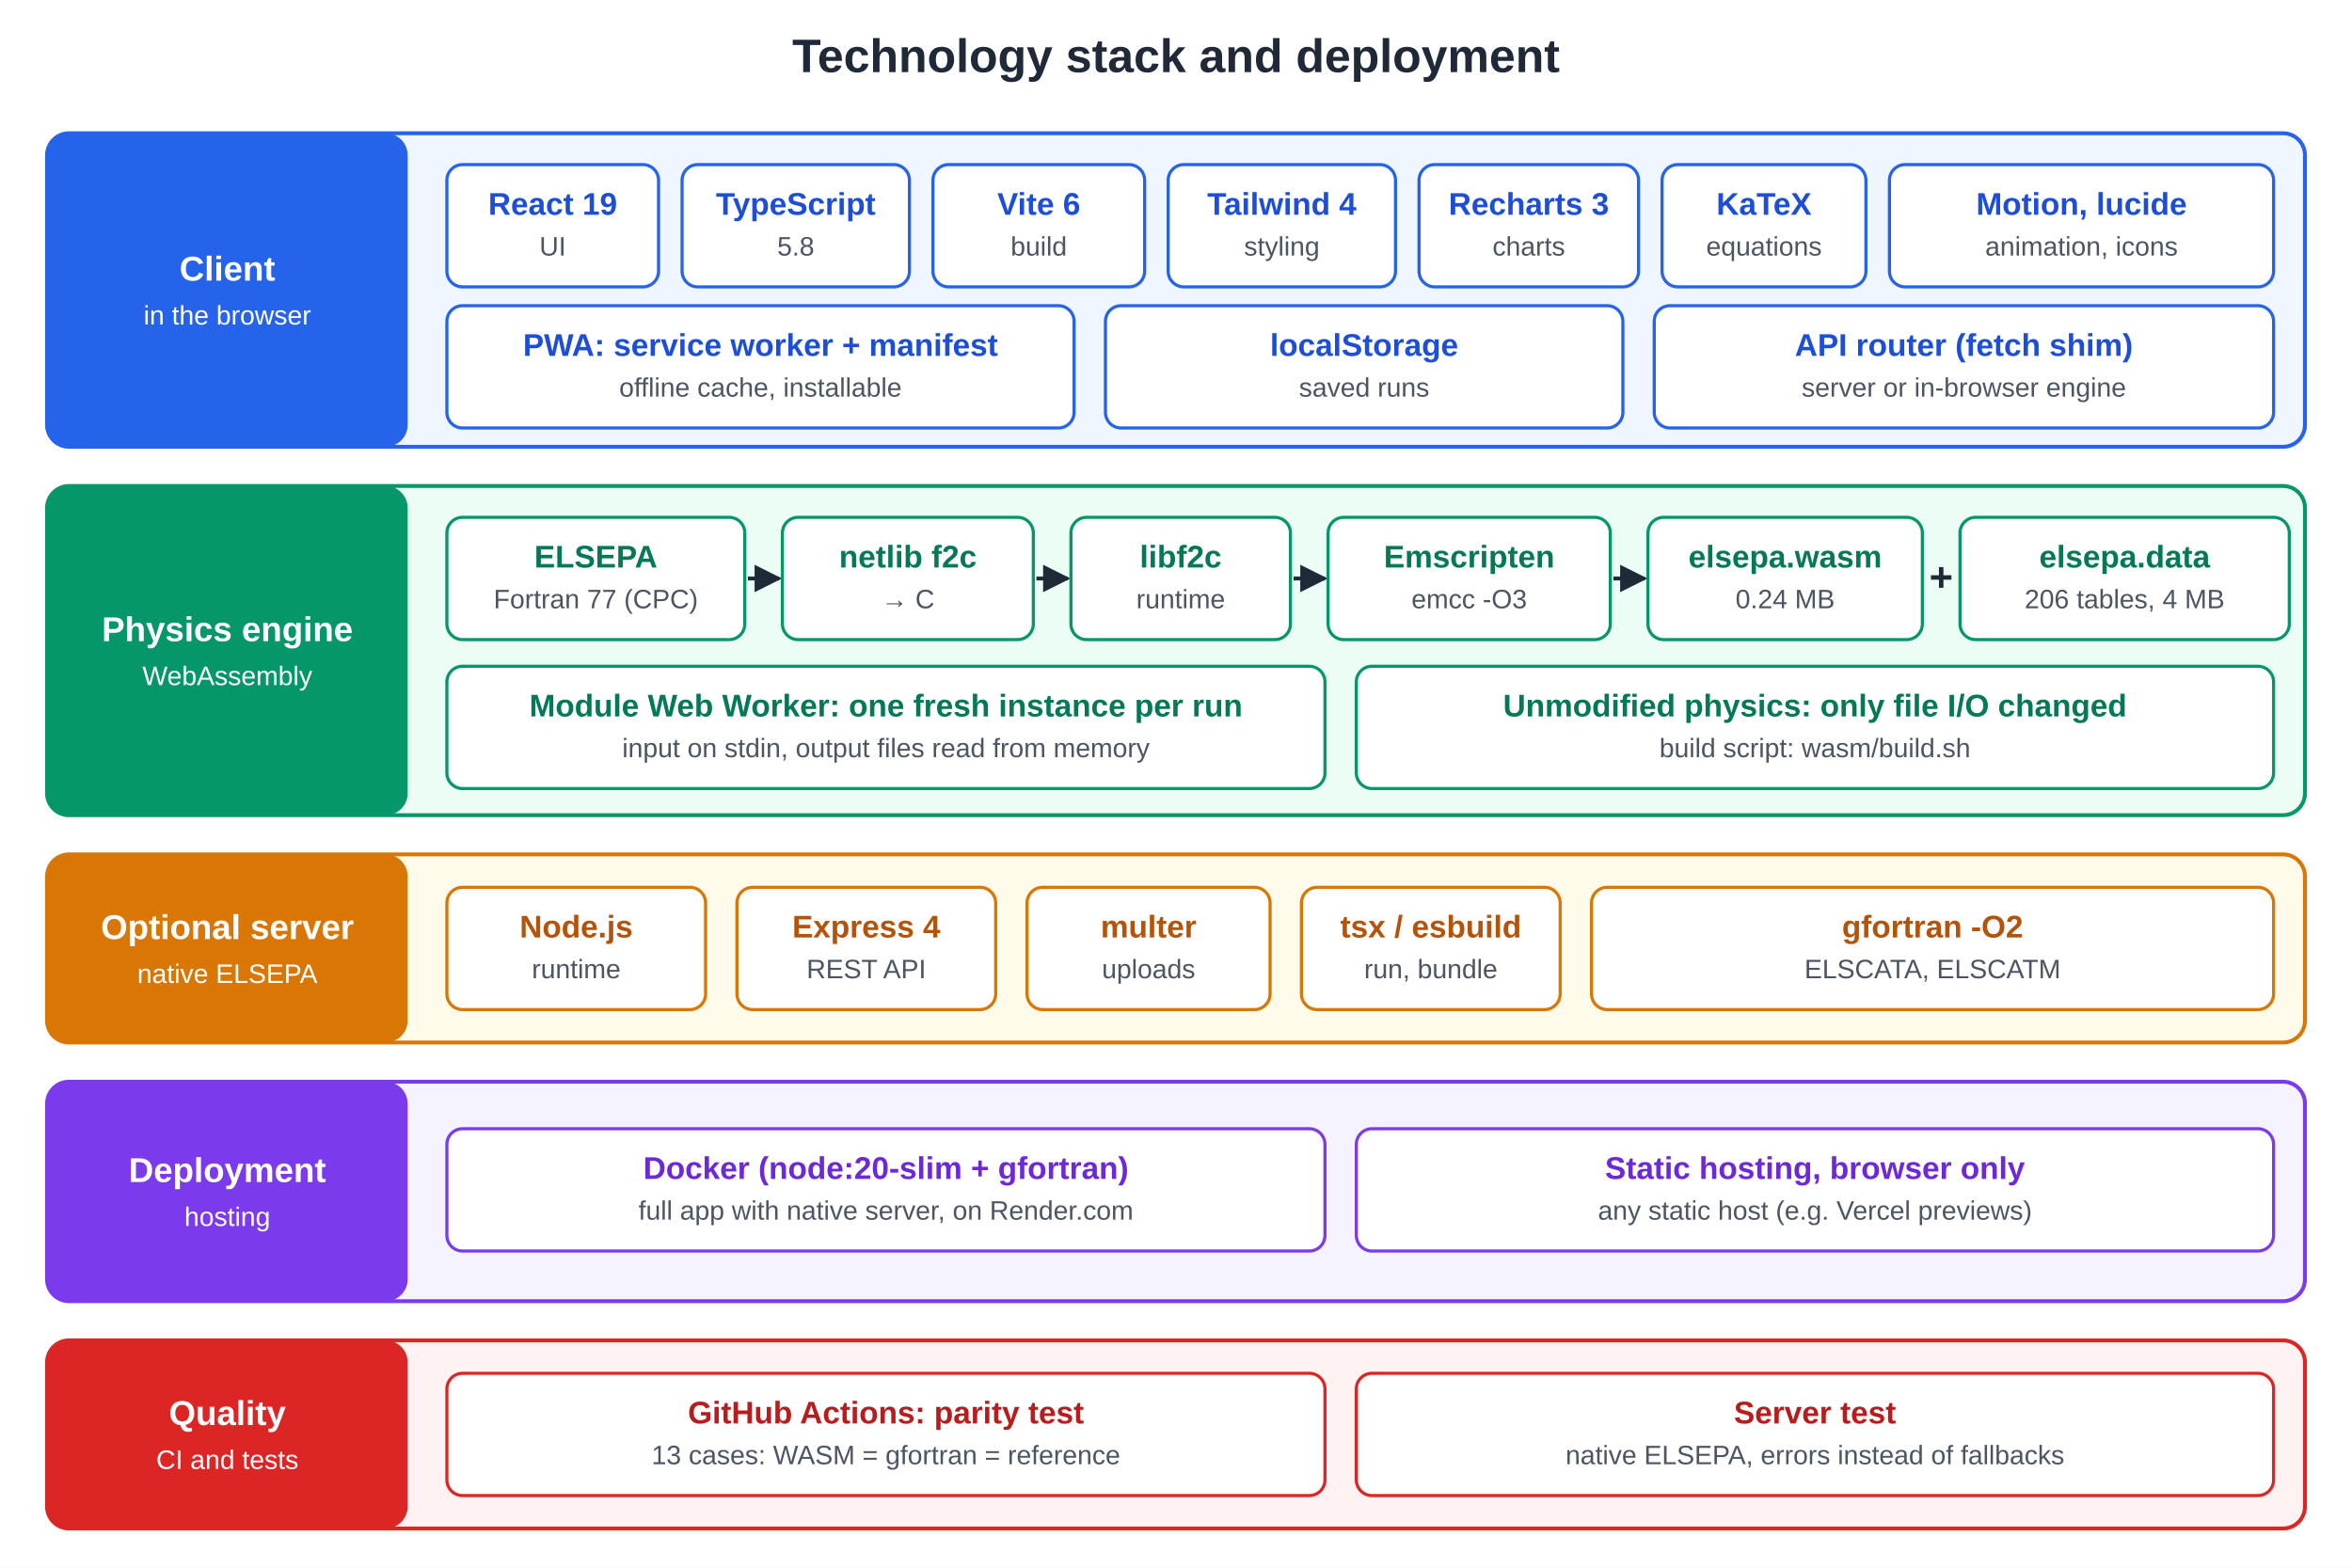
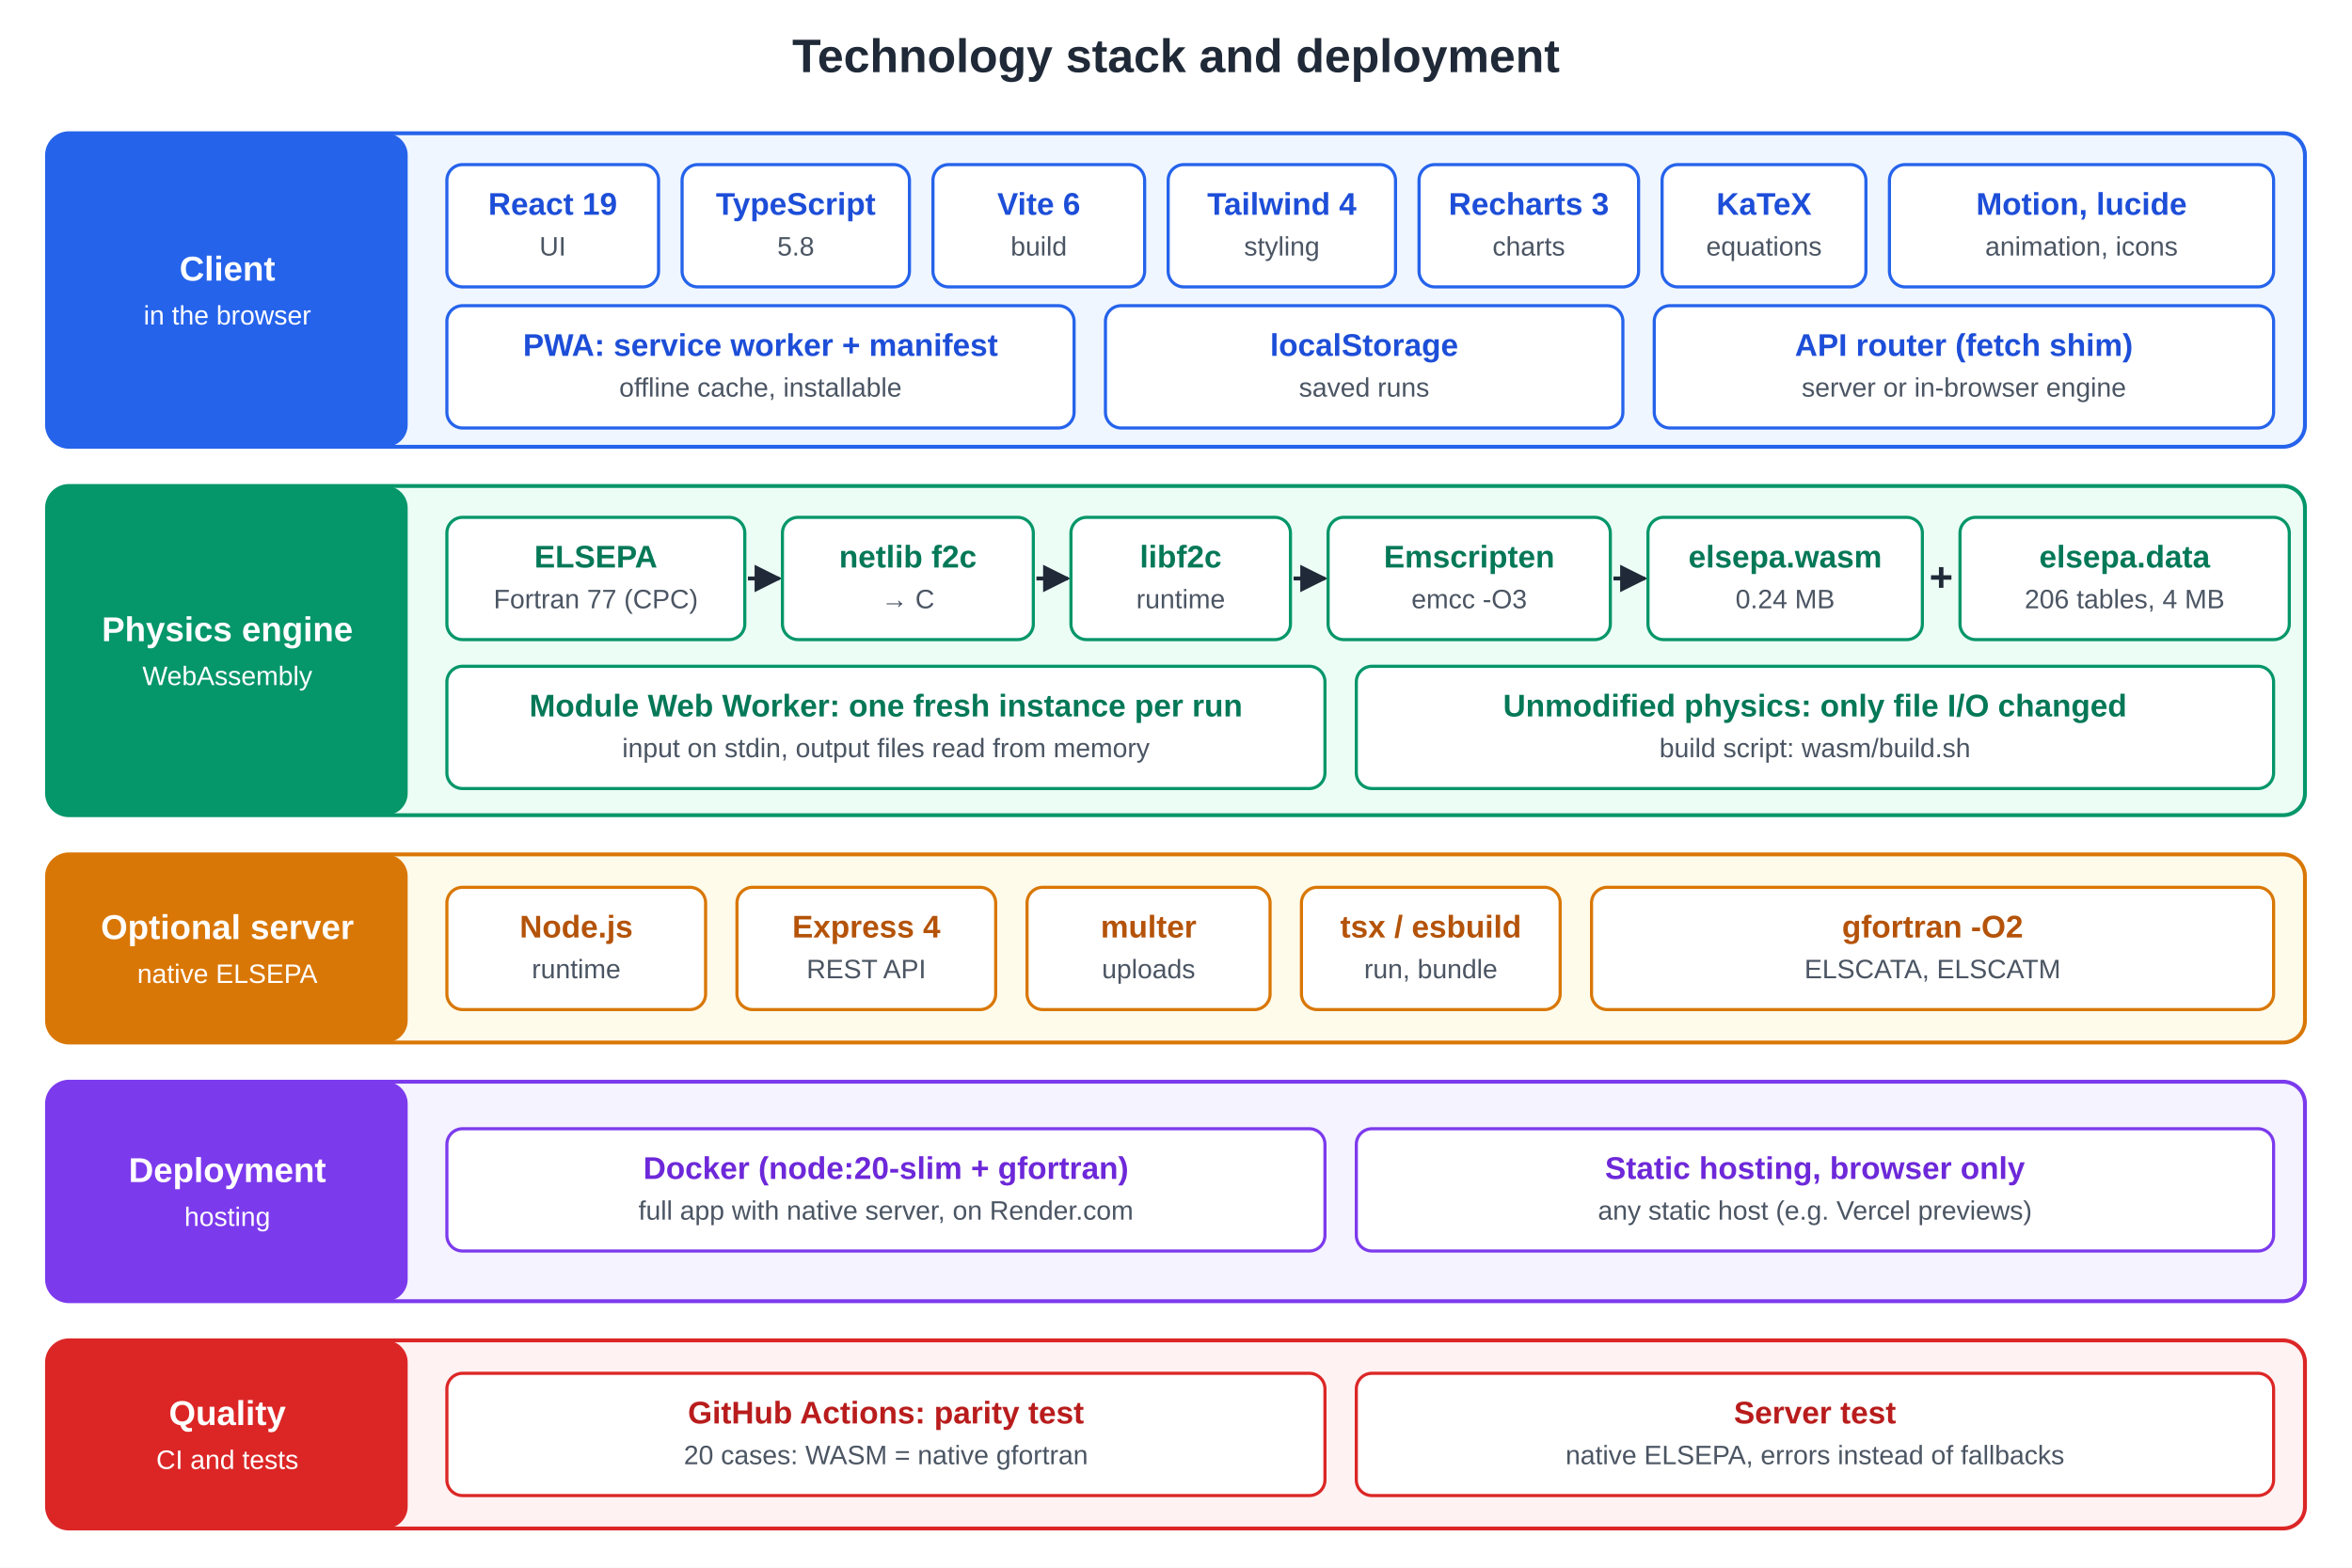
<svg xmlns="http://www.w3.org/2000/svg" width="1500" height="1000" viewBox="0 0 1500 1000">
  <defs>
    <marker id="ah" viewBox="0 0 10 10" refX="9" refY="5" markerWidth="7" markerHeight="7" orient="auto-start-reverse">
      <path d="M0,0 L10,5 L0,10 z" fill="#1f2937" />
    </marker>
  </defs>
  <rect width="100%" height="100%" fill="#ffffff" />
  <text x="750.0" y="46" font-family="Arial, Helvetica, sans-serif" font-size="30" font-weight="bold" text-anchor="middle" fill="#1f2937">Technology stack and deployment</text>
  <rect x="30" y="85" width="1440" height="200" rx="14" fill="#eff6ff" stroke="#2563eb" stroke-width="2.5" />
  <rect x="30" y="85" width="230" height="200" rx="14" fill="#2563eb" />
  <text x="145" y="179.0" font-family="Arial, Helvetica, sans-serif" font-size="22" font-weight="bold" text-anchor="middle" fill="#ffffff">Client</text>
  <text x="145" y="207.0" font-family="Arial, Helvetica, sans-serif" font-size="17" font-weight="normal" text-anchor="middle" fill="#ffffff">in the browser</text>
  <rect x="285" y="105" width="135" height="78" rx="10" fill="#ffffff" stroke="#2563eb" stroke-width="2" />
  <text x="352.5" y="137" font-family="Arial, Helvetica, sans-serif" font-size="20" font-weight="bold" text-anchor="middle" fill="#1d4ed8">React 19</text>
  <text x="352.5" y="163" font-family="Arial, Helvetica, sans-serif" font-size="17" font-weight="normal" text-anchor="middle" fill="#4b5563">UI</text>
  <rect x="435" y="105" width="145" height="78" rx="10" fill="#ffffff" stroke="#2563eb" stroke-width="2" />
  <text x="507.5" y="137" font-family="Arial, Helvetica, sans-serif" font-size="20" font-weight="bold" text-anchor="middle" fill="#1d4ed8">TypeScript</text>
  <text x="507.5" y="163" font-family="Arial, Helvetica, sans-serif" font-size="17" font-weight="normal" text-anchor="middle" fill="#4b5563">5.8</text>
  <rect x="595" y="105" width="135" height="78" rx="10" fill="#ffffff" stroke="#2563eb" stroke-width="2" />
  <text x="662.5" y="137" font-family="Arial, Helvetica, sans-serif" font-size="20" font-weight="bold" text-anchor="middle" fill="#1d4ed8">Vite 6</text>
  <text x="662.5" y="163" font-family="Arial, Helvetica, sans-serif" font-size="17" font-weight="normal" text-anchor="middle" fill="#4b5563">build</text>
  <rect x="745" y="105" width="145" height="78" rx="10" fill="#ffffff" stroke="#2563eb" stroke-width="2" />
  <text x="817.5" y="137" font-family="Arial, Helvetica, sans-serif" font-size="20" font-weight="bold" text-anchor="middle" fill="#1d4ed8">Tailwind 4</text>
  <text x="817.5" y="163" font-family="Arial, Helvetica, sans-serif" font-size="17" font-weight="normal" text-anchor="middle" fill="#4b5563">styling</text>
  <rect x="905" y="105" width="140" height="78" rx="10" fill="#ffffff" stroke="#2563eb" stroke-width="2" />
  <text x="975.0" y="137" font-family="Arial, Helvetica, sans-serif" font-size="20" font-weight="bold" text-anchor="middle" fill="#1d4ed8">Recharts 3</text>
  <text x="975.0" y="163" font-family="Arial, Helvetica, sans-serif" font-size="17" font-weight="normal" text-anchor="middle" fill="#4b5563">charts</text>
  <rect x="1060" y="105" width="130" height="78" rx="10" fill="#ffffff" stroke="#2563eb" stroke-width="2" />
  <text x="1125.0" y="137" font-family="Arial, Helvetica, sans-serif" font-size="20" font-weight="bold" text-anchor="middle" fill="#1d4ed8">KaTeX</text>
  <text x="1125.0" y="163" font-family="Arial, Helvetica, sans-serif" font-size="17" font-weight="normal" text-anchor="middle" fill="#4b5563">equations</text>
  <rect x="1205" y="105" width="245" height="78" rx="10" fill="#ffffff" stroke="#2563eb" stroke-width="2" />
  <text x="1327.5" y="137" font-family="Arial, Helvetica, sans-serif" font-size="20" font-weight="bold" text-anchor="middle" fill="#1d4ed8">Motion, lucide</text>
  <text x="1327.5" y="163" font-family="Arial, Helvetica, sans-serif" font-size="17" font-weight="normal" text-anchor="middle" fill="#4b5563">animation, icons</text>
  <rect x="285" y="195" width="400" height="78" rx="10" fill="#ffffff" stroke="#2563eb" stroke-width="2" />
  <text x="485.0" y="227" font-family="Arial, Helvetica, sans-serif" font-size="20" font-weight="bold" text-anchor="middle" fill="#1d4ed8">PWA: service worker + manifest</text>
  <text x="485.0" y="253" font-family="Arial, Helvetica, sans-serif" font-size="17" font-weight="normal" text-anchor="middle" fill="#4b5563">offline cache, installable</text>
  <rect x="705" y="195" width="330" height="78" rx="10" fill="#ffffff" stroke="#2563eb" stroke-width="2" />
  <text x="870.0" y="227" font-family="Arial, Helvetica, sans-serif" font-size="20" font-weight="bold" text-anchor="middle" fill="#1d4ed8">localStorage</text>
  <text x="870.0" y="253" font-family="Arial, Helvetica, sans-serif" font-size="17" font-weight="normal" text-anchor="middle" fill="#4b5563">saved runs</text>
  <rect x="1055" y="195" width="395" height="78" rx="10" fill="#ffffff" stroke="#2563eb" stroke-width="2" />
  <text x="1252.5" y="227" font-family="Arial, Helvetica, sans-serif" font-size="20" font-weight="bold" text-anchor="middle" fill="#1d4ed8">API router (fetch shim)</text>
  <text x="1252.5" y="253" font-family="Arial, Helvetica, sans-serif" font-size="17" font-weight="normal" text-anchor="middle" fill="#4b5563">server or in-browser engine</text>
  <rect x="30" y="310" width="1440" height="210" rx="14" fill="#ecfdf5" stroke="#059669" stroke-width="2.5" />
  <rect x="30" y="310" width="230" height="210" rx="14" fill="#059669" />
  <text x="145" y="409.0" font-family="Arial, Helvetica, sans-serif" font-size="22" font-weight="bold" text-anchor="middle" fill="#ffffff">Physics engine</text>
  <text x="145" y="437.0" font-family="Arial, Helvetica, sans-serif" font-size="17" font-weight="normal" text-anchor="middle" fill="#ffffff">WebAssembly</text>
  <rect x="285" y="330" width="190" height="78" rx="10" fill="#ffffff" stroke="#059669" stroke-width="2" />
  <text x="380.0" y="362" font-family="Arial, Helvetica, sans-serif" font-size="20" font-weight="bold" text-anchor="middle" fill="#047857">ELSEPA</text>
  <text x="380.0" y="388" font-family="Arial, Helvetica, sans-serif" font-size="17" font-weight="normal" text-anchor="middle" fill="#4b5563">Fortran 77 (CPC)</text>
  <path d="M477,369 L497,369" fill="none" stroke="#1f2937" stroke-width="2.5" marker-end="url(#ah)" />
  <rect x="499" y="330" width="160" height="78" rx="10" fill="#ffffff" stroke="#059669" stroke-width="2" />
  <text x="579.0" y="362" font-family="Arial, Helvetica, sans-serif" font-size="20" font-weight="bold" text-anchor="middle" fill="#047857">netlib f2c</text>
  <text x="579.0" y="388" font-family="Arial, Helvetica, sans-serif" font-size="17" font-weight="normal" text-anchor="middle" fill="#4b5563">→ C</text>
  <path d="M661,369 L681,369" fill="none" stroke="#1f2937" stroke-width="2.5" marker-end="url(#ah)" />
  <rect x="683" y="330" width="140" height="78" rx="10" fill="#ffffff" stroke="#059669" stroke-width="2" />
  <text x="753.0" y="362" font-family="Arial, Helvetica, sans-serif" font-size="20" font-weight="bold" text-anchor="middle" fill="#047857">libf2c</text>
  <text x="753.0" y="388" font-family="Arial, Helvetica, sans-serif" font-size="17" font-weight="normal" text-anchor="middle" fill="#4b5563">runtime</text>
  <path d="M825,369 L845,369" fill="none" stroke="#1f2937" stroke-width="2.5" marker-end="url(#ah)" />
  <rect x="847" y="330" width="180" height="78" rx="10" fill="#ffffff" stroke="#059669" stroke-width="2" />
  <text x="937.0" y="362" font-family="Arial, Helvetica, sans-serif" font-size="20" font-weight="bold" text-anchor="middle" fill="#047857">Emscripten</text>
  <text x="937.0" y="388" font-family="Arial, Helvetica, sans-serif" font-size="17" font-weight="normal" text-anchor="middle" fill="#4b5563">emcc -O3</text>
  <path d="M1029,369 L1049,369" fill="none" stroke="#1f2937" stroke-width="2.5" marker-end="url(#ah)" />
  <rect x="1051" y="330" width="175" height="78" rx="10" fill="#ffffff" stroke="#059669" stroke-width="2" />
  <text x="1138.5" y="362" font-family="Arial, Helvetica, sans-serif" font-size="20" font-weight="bold" text-anchor="middle" fill="#047857">elsepa.wasm</text>
  <text x="1138.5" y="388" font-family="Arial, Helvetica, sans-serif" font-size="17" font-weight="normal" text-anchor="middle" fill="#4b5563">0.24 MB</text>
  <text x="1238" y="377" font-family="Arial, Helvetica, sans-serif" font-size="26" font-weight="bold" text-anchor="middle" fill="#1f2937">+</text>
  <rect x="1250" y="330" width="210" height="78" rx="10" fill="#ffffff" stroke="#059669" stroke-width="2" />
  <text x="1355.0" y="362" font-family="Arial, Helvetica, sans-serif" font-size="20" font-weight="bold" text-anchor="middle" fill="#047857">elsepa.data</text>
  <text x="1355.0" y="388" font-family="Arial, Helvetica, sans-serif" font-size="17" font-weight="normal" text-anchor="middle" fill="#4b5563">206 tables, 4 MB</text>
  <rect x="285" y="425" width="560" height="78" rx="10" fill="#ffffff" stroke="#059669" stroke-width="2" />
  <text x="565.0" y="457" font-family="Arial, Helvetica, sans-serif" font-size="20" font-weight="bold" text-anchor="middle" fill="#047857">Module Web Worker: one fresh instance per run</text>
  <text x="565.0" y="483" font-family="Arial, Helvetica, sans-serif" font-size="17" font-weight="normal" text-anchor="middle" fill="#4b5563">input on stdin, output files read from memory</text>
  <rect x="865" y="425" width="585" height="78" rx="10" fill="#ffffff" stroke="#059669" stroke-width="2" />
  <text x="1157.5" y="457" font-family="Arial, Helvetica, sans-serif" font-size="20" font-weight="bold" text-anchor="middle" fill="#047857">Unmodified physics: only file I/O changed</text>
  <text x="1157.5" y="483" font-family="Arial, Helvetica, sans-serif" font-size="17" font-weight="normal" text-anchor="middle" fill="#4b5563">build script: wasm/build.sh</text>
  <rect x="30" y="545" width="1440" height="120" rx="14" fill="#fffbeb" stroke="#d97706" stroke-width="2.5" />
  <rect x="30" y="545" width="230" height="120" rx="14" fill="#d97706" />
  <text x="145" y="599.0" font-family="Arial, Helvetica, sans-serif" font-size="22" font-weight="bold" text-anchor="middle" fill="#ffffff">Optional server</text>
  <text x="145" y="627.0" font-family="Arial, Helvetica, sans-serif" font-size="17" font-weight="normal" text-anchor="middle" fill="#ffffff">native ELSEPA</text>
  <rect x="285" y="566" width="165" height="78" rx="10" fill="#ffffff" stroke="#d97706" stroke-width="2" />
  <text x="367.5" y="598" font-family="Arial, Helvetica, sans-serif" font-size="20" font-weight="bold" text-anchor="middle" fill="#b45309">Node.js</text>
  <text x="367.5" y="624" font-family="Arial, Helvetica, sans-serif" font-size="17" font-weight="normal" text-anchor="middle" fill="#4b5563">runtime</text>
  <rect x="470" y="566" width="165" height="78" rx="10" fill="#ffffff" stroke="#d97706" stroke-width="2" />
  <text x="552.5" y="598" font-family="Arial, Helvetica, sans-serif" font-size="20" font-weight="bold" text-anchor="middle" fill="#b45309">Express 4</text>
  <text x="552.5" y="624" font-family="Arial, Helvetica, sans-serif" font-size="17" font-weight="normal" text-anchor="middle" fill="#4b5563">REST API</text>
  <rect x="655" y="566" width="155" height="78" rx="10" fill="#ffffff" stroke="#d97706" stroke-width="2" />
  <text x="732.5" y="598" font-family="Arial, Helvetica, sans-serif" font-size="20" font-weight="bold" text-anchor="middle" fill="#b45309">multer</text>
  <text x="732.5" y="624" font-family="Arial, Helvetica, sans-serif" font-size="17" font-weight="normal" text-anchor="middle" fill="#4b5563">uploads</text>
  <rect x="830" y="566" width="165" height="78" rx="10" fill="#ffffff" stroke="#d97706" stroke-width="2" />
  <text x="912.5" y="598" font-family="Arial, Helvetica, sans-serif" font-size="20" font-weight="bold" text-anchor="middle" fill="#b45309">tsx / esbuild</text>
  <text x="912.5" y="624" font-family="Arial, Helvetica, sans-serif" font-size="17" font-weight="normal" text-anchor="middle" fill="#4b5563">run, bundle</text>
  <rect x="1015" y="566" width="435" height="78" rx="10" fill="#ffffff" stroke="#d97706" stroke-width="2" />
  <text x="1232.5" y="598" font-family="Arial, Helvetica, sans-serif" font-size="20" font-weight="bold" text-anchor="middle" fill="#b45309">gfortran -O2</text>
  <text x="1232.5" y="624" font-family="Arial, Helvetica, sans-serif" font-size="17" font-weight="normal" text-anchor="middle" fill="#4b5563">ELSCATA, ELSCATM</text>
  <rect x="30" y="690" width="1440" height="140" rx="14" fill="#f5f3ff" stroke="#7c3aed" stroke-width="2.5" />
  <rect x="30" y="690" width="230" height="140" rx="14" fill="#7c3aed" />
  <text x="145" y="754.0" font-family="Arial, Helvetica, sans-serif" font-size="22" font-weight="bold" text-anchor="middle" fill="#ffffff">Deployment</text>
  <text x="145" y="782.0" font-family="Arial, Helvetica, sans-serif" font-size="17" font-weight="normal" text-anchor="middle" fill="#ffffff">hosting</text>
  <rect x="285" y="720" width="560" height="78" rx="10" fill="#ffffff" stroke="#7c3aed" stroke-width="2" />
  <text x="565.0" y="752" font-family="Arial, Helvetica, sans-serif" font-size="20" font-weight="bold" text-anchor="middle" fill="#6d28d9">Docker (node:20-slim + gfortran)</text>
  <text x="565.0" y="778" font-family="Arial, Helvetica, sans-serif" font-size="17" font-weight="normal" text-anchor="middle" fill="#4b5563">full app with native server, on Render.com</text>
  <rect x="865" y="720" width="585" height="78" rx="10" fill="#ffffff" stroke="#7c3aed" stroke-width="2" />
  <text x="1157.5" y="752" font-family="Arial, Helvetica, sans-serif" font-size="20" font-weight="bold" text-anchor="middle" fill="#6d28d9">Static hosting, browser only</text>
  <text x="1157.5" y="778" font-family="Arial, Helvetica, sans-serif" font-size="17" font-weight="normal" text-anchor="middle" fill="#4b5563">any static host (e.g. Vercel previews)</text>
  <rect x="30" y="855" width="1440" height="120" rx="14" fill="#fef2f2" stroke="#dc2626" stroke-width="2.5" />
  <rect x="30" y="855" width="230" height="120" rx="14" fill="#dc2626" />
  <text x="145" y="909.0" font-family="Arial, Helvetica, sans-serif" font-size="22" font-weight="bold" text-anchor="middle" fill="#ffffff">Quality</text>
  <text x="145" y="937.0" font-family="Arial, Helvetica, sans-serif" font-size="17" font-weight="normal" text-anchor="middle" fill="#ffffff">CI and tests</text>
  <rect x="285" y="876" width="560" height="78" rx="10" fill="#ffffff" stroke="#dc2626" stroke-width="2" />
  <text x="565.0" y="908" font-family="Arial, Helvetica, sans-serif" font-size="20" font-weight="bold" text-anchor="middle" fill="#b91c1c">GitHub Actions: parity test</text>
-   <text x="565.0" y="934" font-family="Arial, Helvetica, sans-serif" font-size="17" font-weight="normal" text-anchor="middle" fill="#4b5563">13 cases: WASM = gfortran = reference</text>
+   <text x="565.0" y="934" font-family="Arial, Helvetica, sans-serif" font-size="17" font-weight="normal" text-anchor="middle" fill="#4b5563">20 cases: WASM = native gfortran</text>
  <rect x="865" y="876" width="585" height="78" rx="10" fill="#ffffff" stroke="#dc2626" stroke-width="2" />
  <text x="1157.5" y="908" font-family="Arial, Helvetica, sans-serif" font-size="20" font-weight="bold" text-anchor="middle" fill="#b91c1c">Server test</text>
  <text x="1157.5" y="934" font-family="Arial, Helvetica, sans-serif" font-size="17" font-weight="normal" text-anchor="middle" fill="#4b5563">native ELSEPA, errors instead of fallbacks</text>
</svg>
